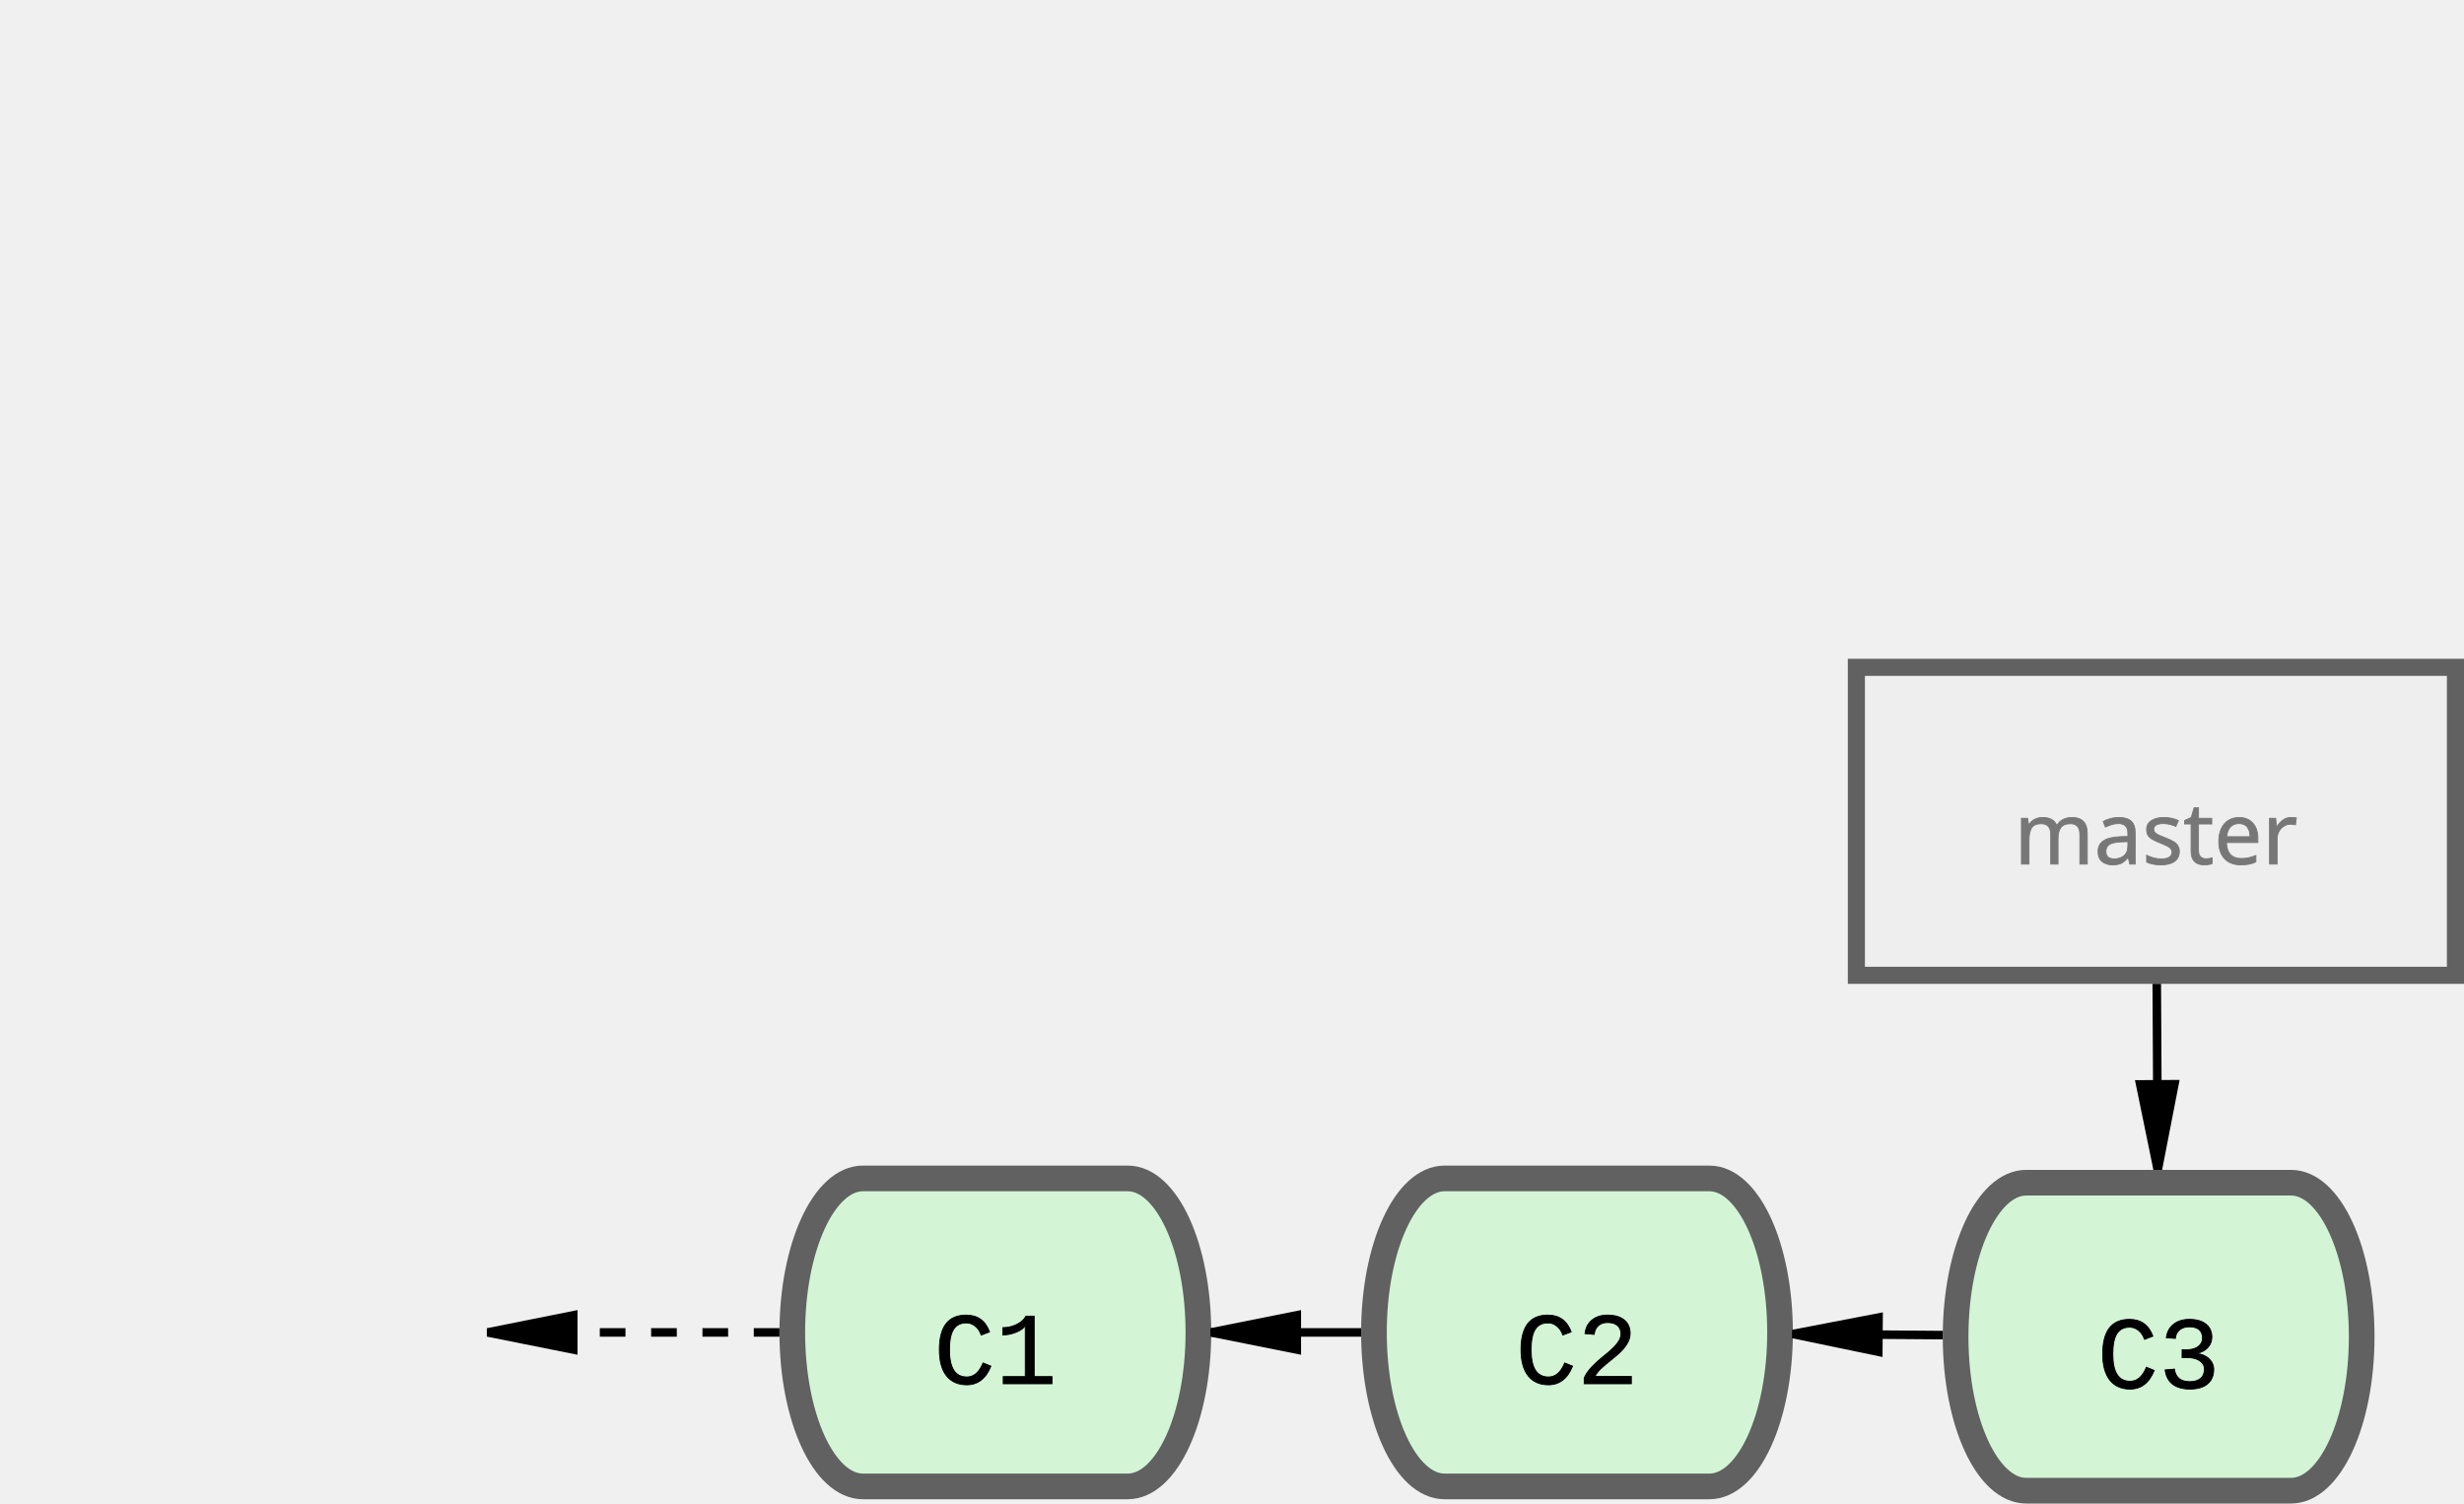
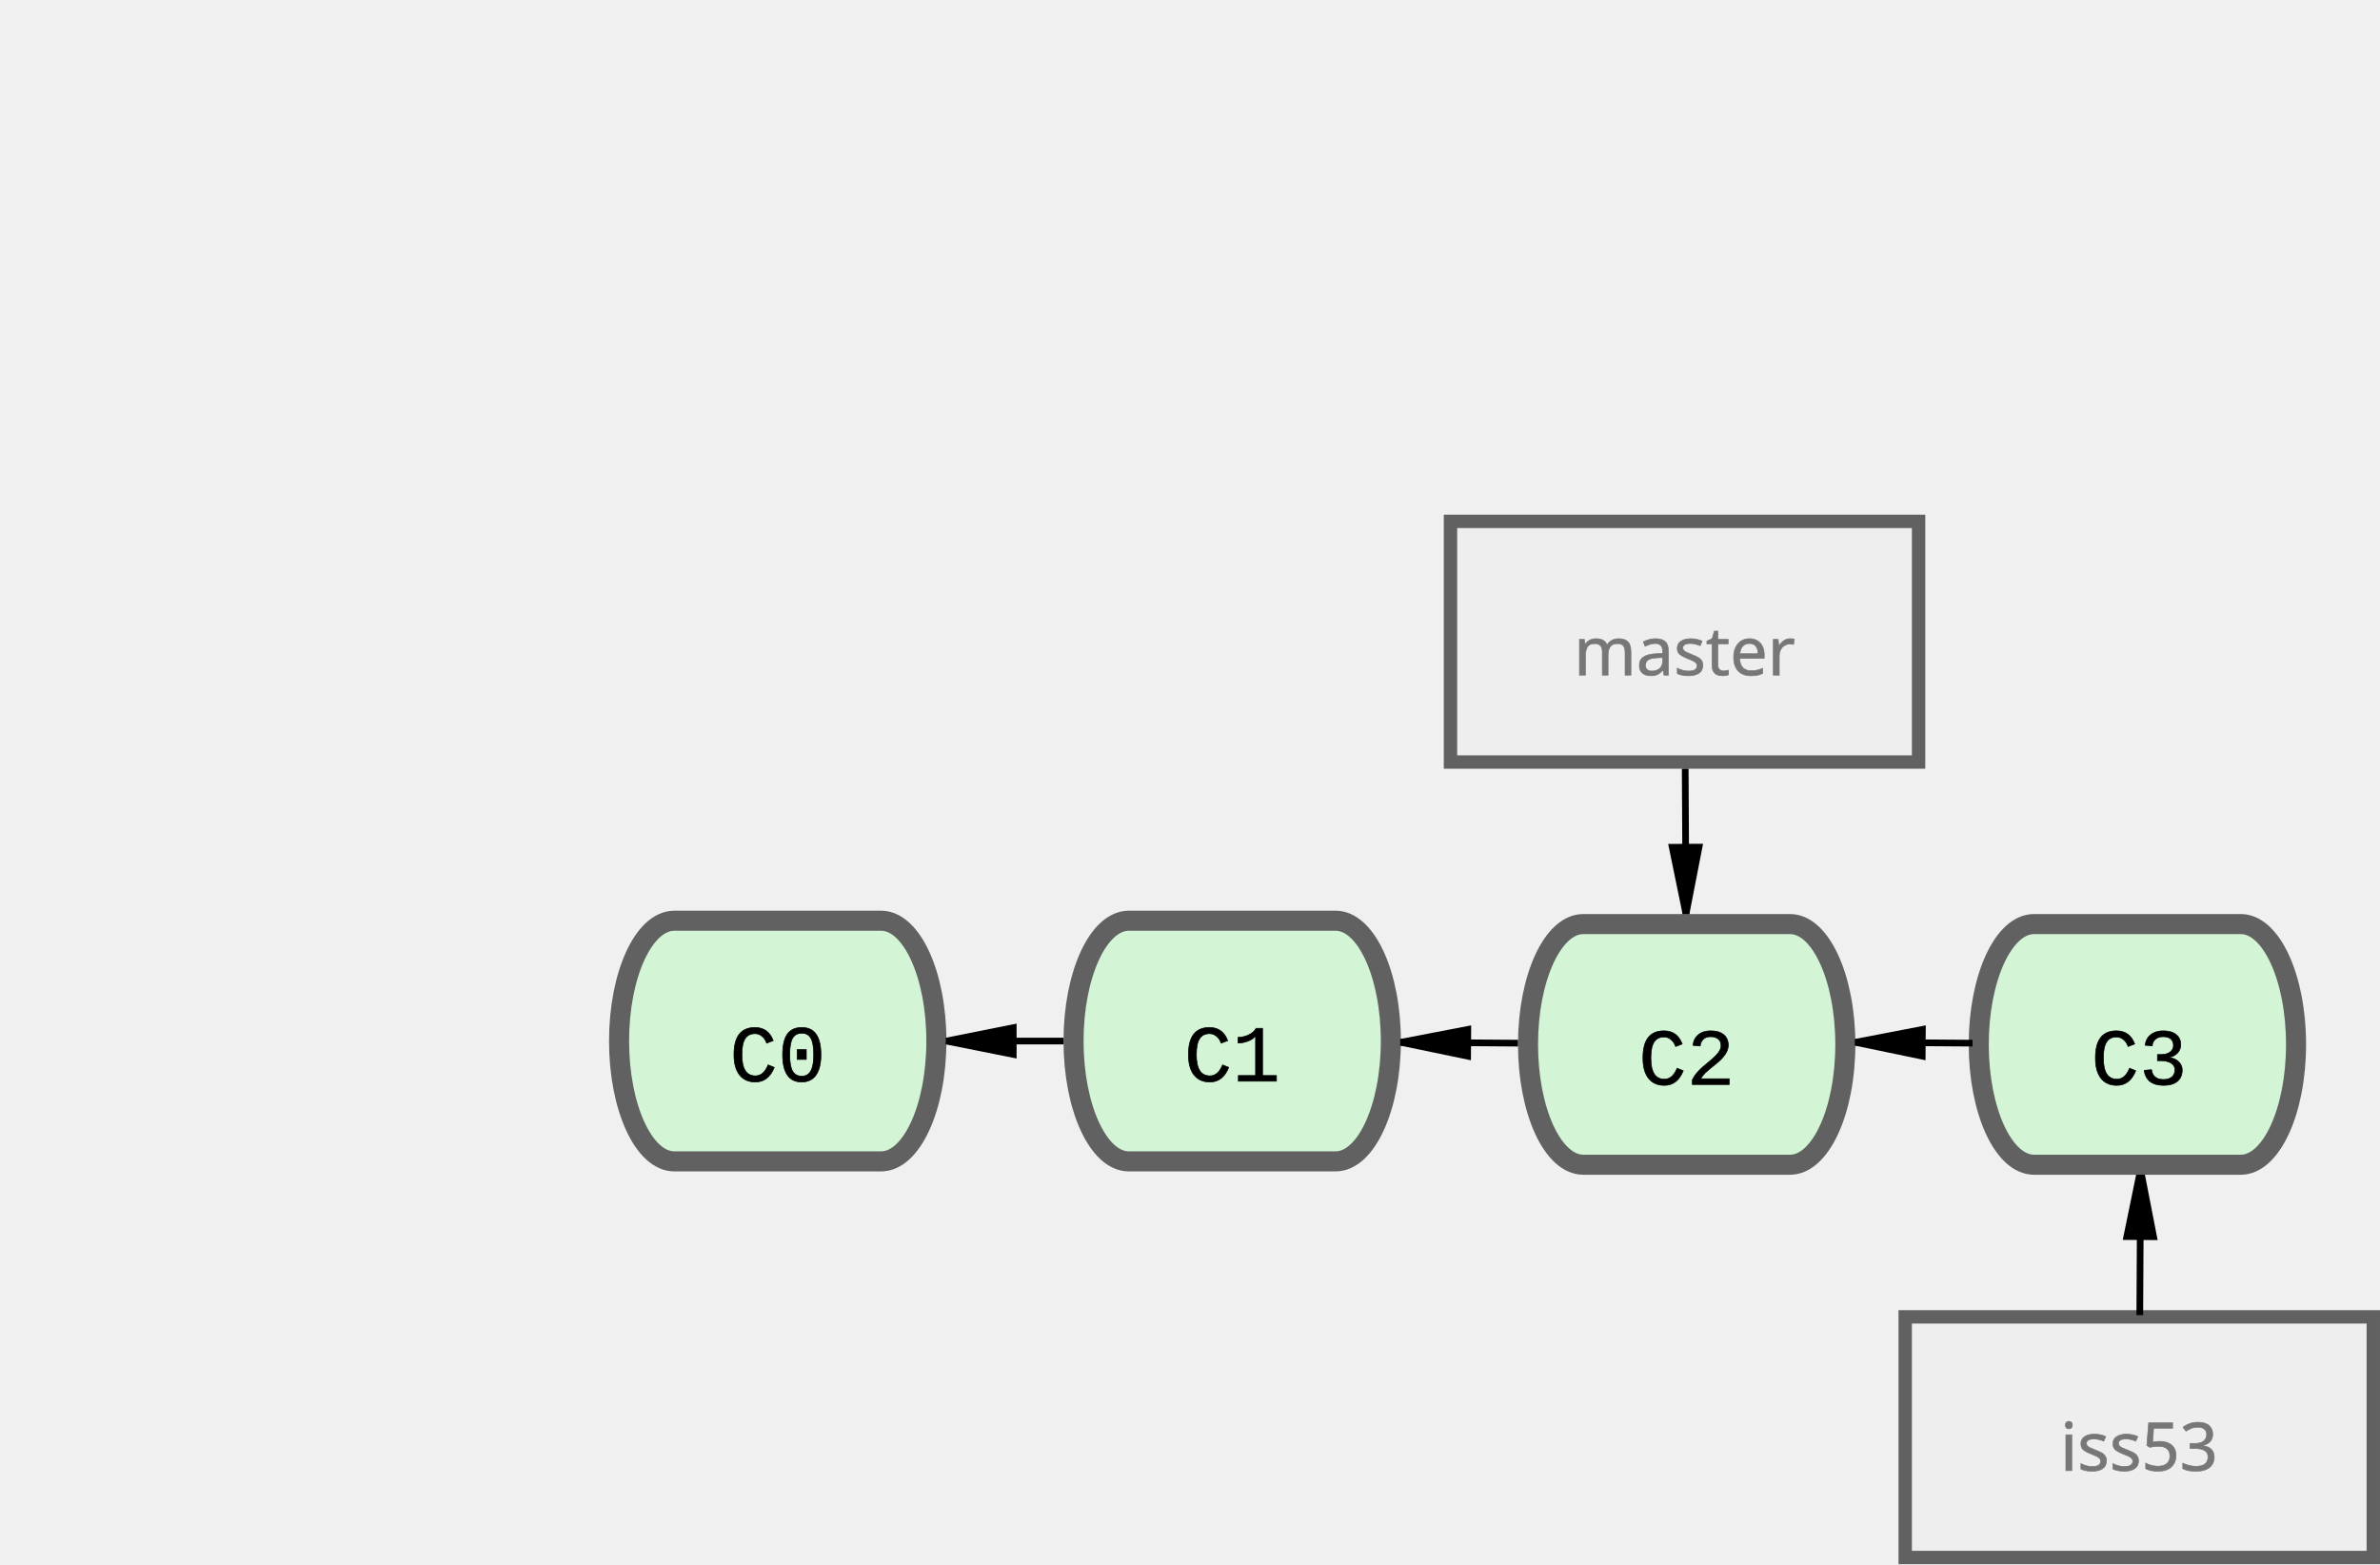
<svg xmlns="http://www.w3.org/2000/svg">
  <defs>
    <marker id="Arrow1Lend" orient="auto" refX="0.0" refY="0.0" style="overflow:visible;">
      <path d="M -10,0.0 L -10.0,-2.0 L 0.0,0.0 L -10.0,2.0 z " id="path3666" style="fill-rule:evenodd;stroke:#000000;stroke-width:1.0px;marker-start:none;" />
    </marker>
  </defs>
  <g style="stroke:#000000;fill:#fff">
    <rect height="36.0" id="1343" rx="8.265" ry="18.0" style="stroke:#616161;stroke-width:3px;fill:#d3f5d6" width="47.465" x="160.591" y="137.74" />
    <text id="1343_text" style="fill:#000000;stroke:#000000;stroke-width:0.1px;font-family: Courier New;font-size:12px" x="160.591" y="137.74">
      <tspan fill="#000000" font-family="Courier;" font-size="12.0px" id="1343_line1" stroke="#000000" text-align="center" text-anchor="middle" x="184.323" y="161.74">
- 				C2
+ 				C1
			</tspan>
    </text>
    <rect height="36.0" id="1344" rx="8.265" ry="18.0" style="stroke:#616161;stroke-width:3px;fill:#d3f5d6" width="47.465" x="92.606" y="137.74" />
    <text id="1344_text" style="fill:#000000;stroke:#000000;stroke-width:0.1px;font-family: Courier New;font-size:12px" x="92.606" y="137.74">
      <tspan fill="#000000" font-family="Courier;" font-size="12.0px" id="1344_line1" stroke="#000000" text-align="center" text-anchor="middle" x="116.338" y="161.74">
- 				C1
+ 				C0
			</tspan>
    </text>
    <path d="M 159.091,155.74 L 141.571,155.74" id="1348" style="marker-start:none;stroke:#000000;marker-end:url(#Arrow1Lend);fill:none" />
-     <path d="M 91.106,155.74 L 57.0,155.74" id="1349" style="marker-start:none;stroke:#000000;marker-end:url(#Arrow1Lend);stroke-dasharray:3 3;fill:none" />
    <rect height="36.0" id="1352" style="stroke:#616161;stroke-width:2px;fill:#eeeeee" width="70.022" x="216.978" y="78.0" />
    <text id="1352_text" style="fill:#cccccc;stroke:#cccccc;stroke-width:0.1px;font-family: Luxi Sans;font-size:10px" x="216.978" y="78.0">
      <tspan fill="#777777" font-family="LucidaGrande;" font-size="10.0px" id="1352_line1" stroke="#777777" text-align="center" text-anchor="middle" x="251.989" y="101.0">
				master
			</tspan>
    </text>
    <path d="M 252.09,115.0 L 252.206,136.74" id="1353" style="marker-start:none;stroke:#000000;marker-end:url(#Arrow1Lend);fill:none" />
    <rect height="36.0" id="1354" rx="8.265" ry="18.0" style="stroke:#616161;stroke-width:3px;fill:#d3f5d6" width="47.465" x="228.577" y="138.24" />
    <text id="1354_text" style="fill:#000000;stroke:#000000;stroke-width:0.1px;font-family: Courier New;font-size:12px" x="228.577" y="138.24">
      <tspan fill="#000000" font-family="Courier;" font-size="12.0px" id="1354_line1" stroke="#000000" text-align="center" text-anchor="middle" x="252.309" y="162.24">
+ 				C2
+ 			</tspan>
+     </text>
+     <path d="M 227.077,156.054 L 209.555,155.926" id="1355" style="marker-start:none;stroke:#000000;marker-end:url(#Arrow1Lend);fill:none" />
+     <rect height="36.0" id="1356" style="stroke:#616161;stroke-width:2px;fill:#eeeeee" width="70.022" x="285" y="197.0" />
+     <text id="1356_text" style="fill:#cccccc;stroke:#cccccc;stroke-width:0.1px;font-family: Luxi Sans;font-size:10px" x="285.0" y="197.0">
+       <tspan fill="#777777" font-family="LucidaGrande;" font-size="10.0px" id="1352_line1" stroke="#777777" text-align="center" text-anchor="middle" x="319.989" y="220.0">
+ 				iss53
+ 			</tspan>
+     </text>
+     <path d="M 320.09,196.74 L 320.206,175.0" id="1357" style="marker-start:none;stroke:#000000;marker-end:url(#Arrow1Lend);fill:none" />
+     <rect height="36.0" id="1354" rx="8.265" ry="18.0" style="stroke:#616161;stroke-width:3px;fill:#d3f5d6" width="47.465" x="296.0" y="138.24" />
+     <text id="1354_text" style="fill:#000000;stroke:#000000;stroke-width:0.1px;font-family: Courier New;font-size:12px" x="296.0" y="138.24">
+       <tspan fill="#000000" font-family="Courier;" font-size="12.0px" id="1354_line1" stroke="#000000" text-align="center" text-anchor="middle" x="320.0" y="162.24">
				C3
			</tspan>
    </text>
-     <path d="M 227.077,156.054 L 209.555,155.926" id="1355" style="marker-start:none;stroke:#000000;marker-end:url(#Arrow1Lend);fill:none" />
+     <path d="M 295.077,156.054 L 277.555,155.926" id="1355" style="marker-start:none;stroke:#000000;marker-end:url(#Arrow1Lend);fill:none" />
  </g>
</svg>
